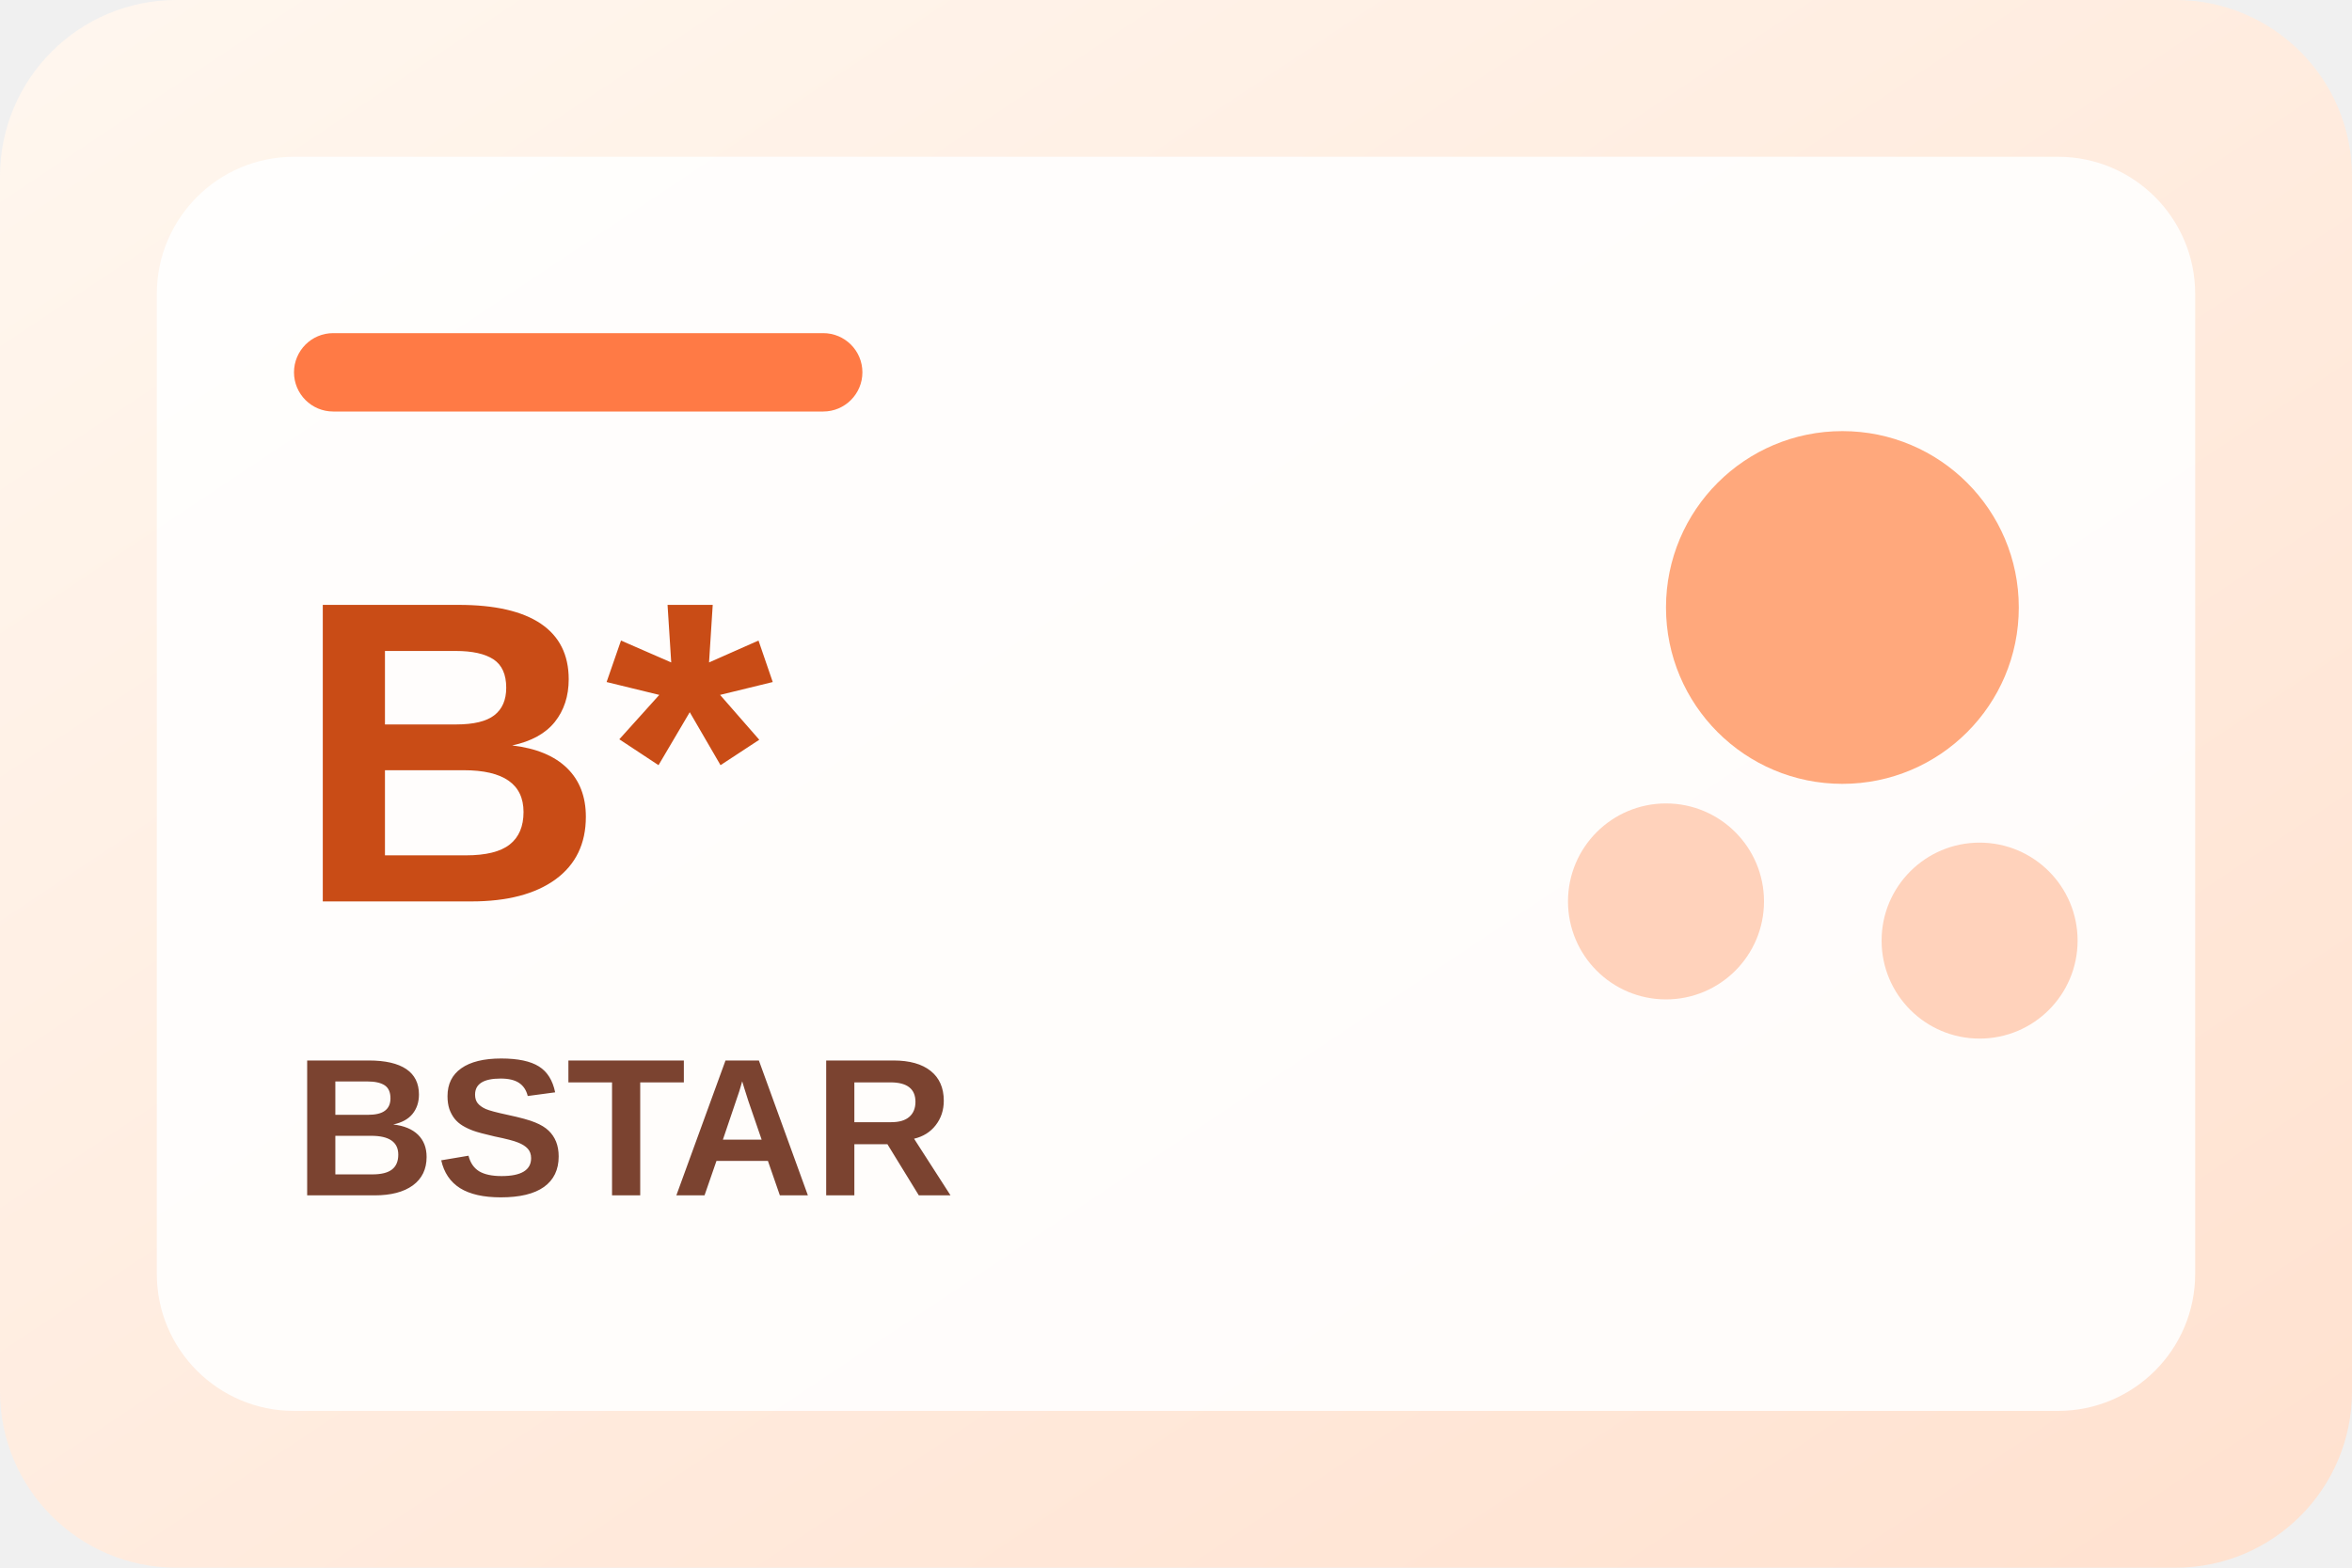
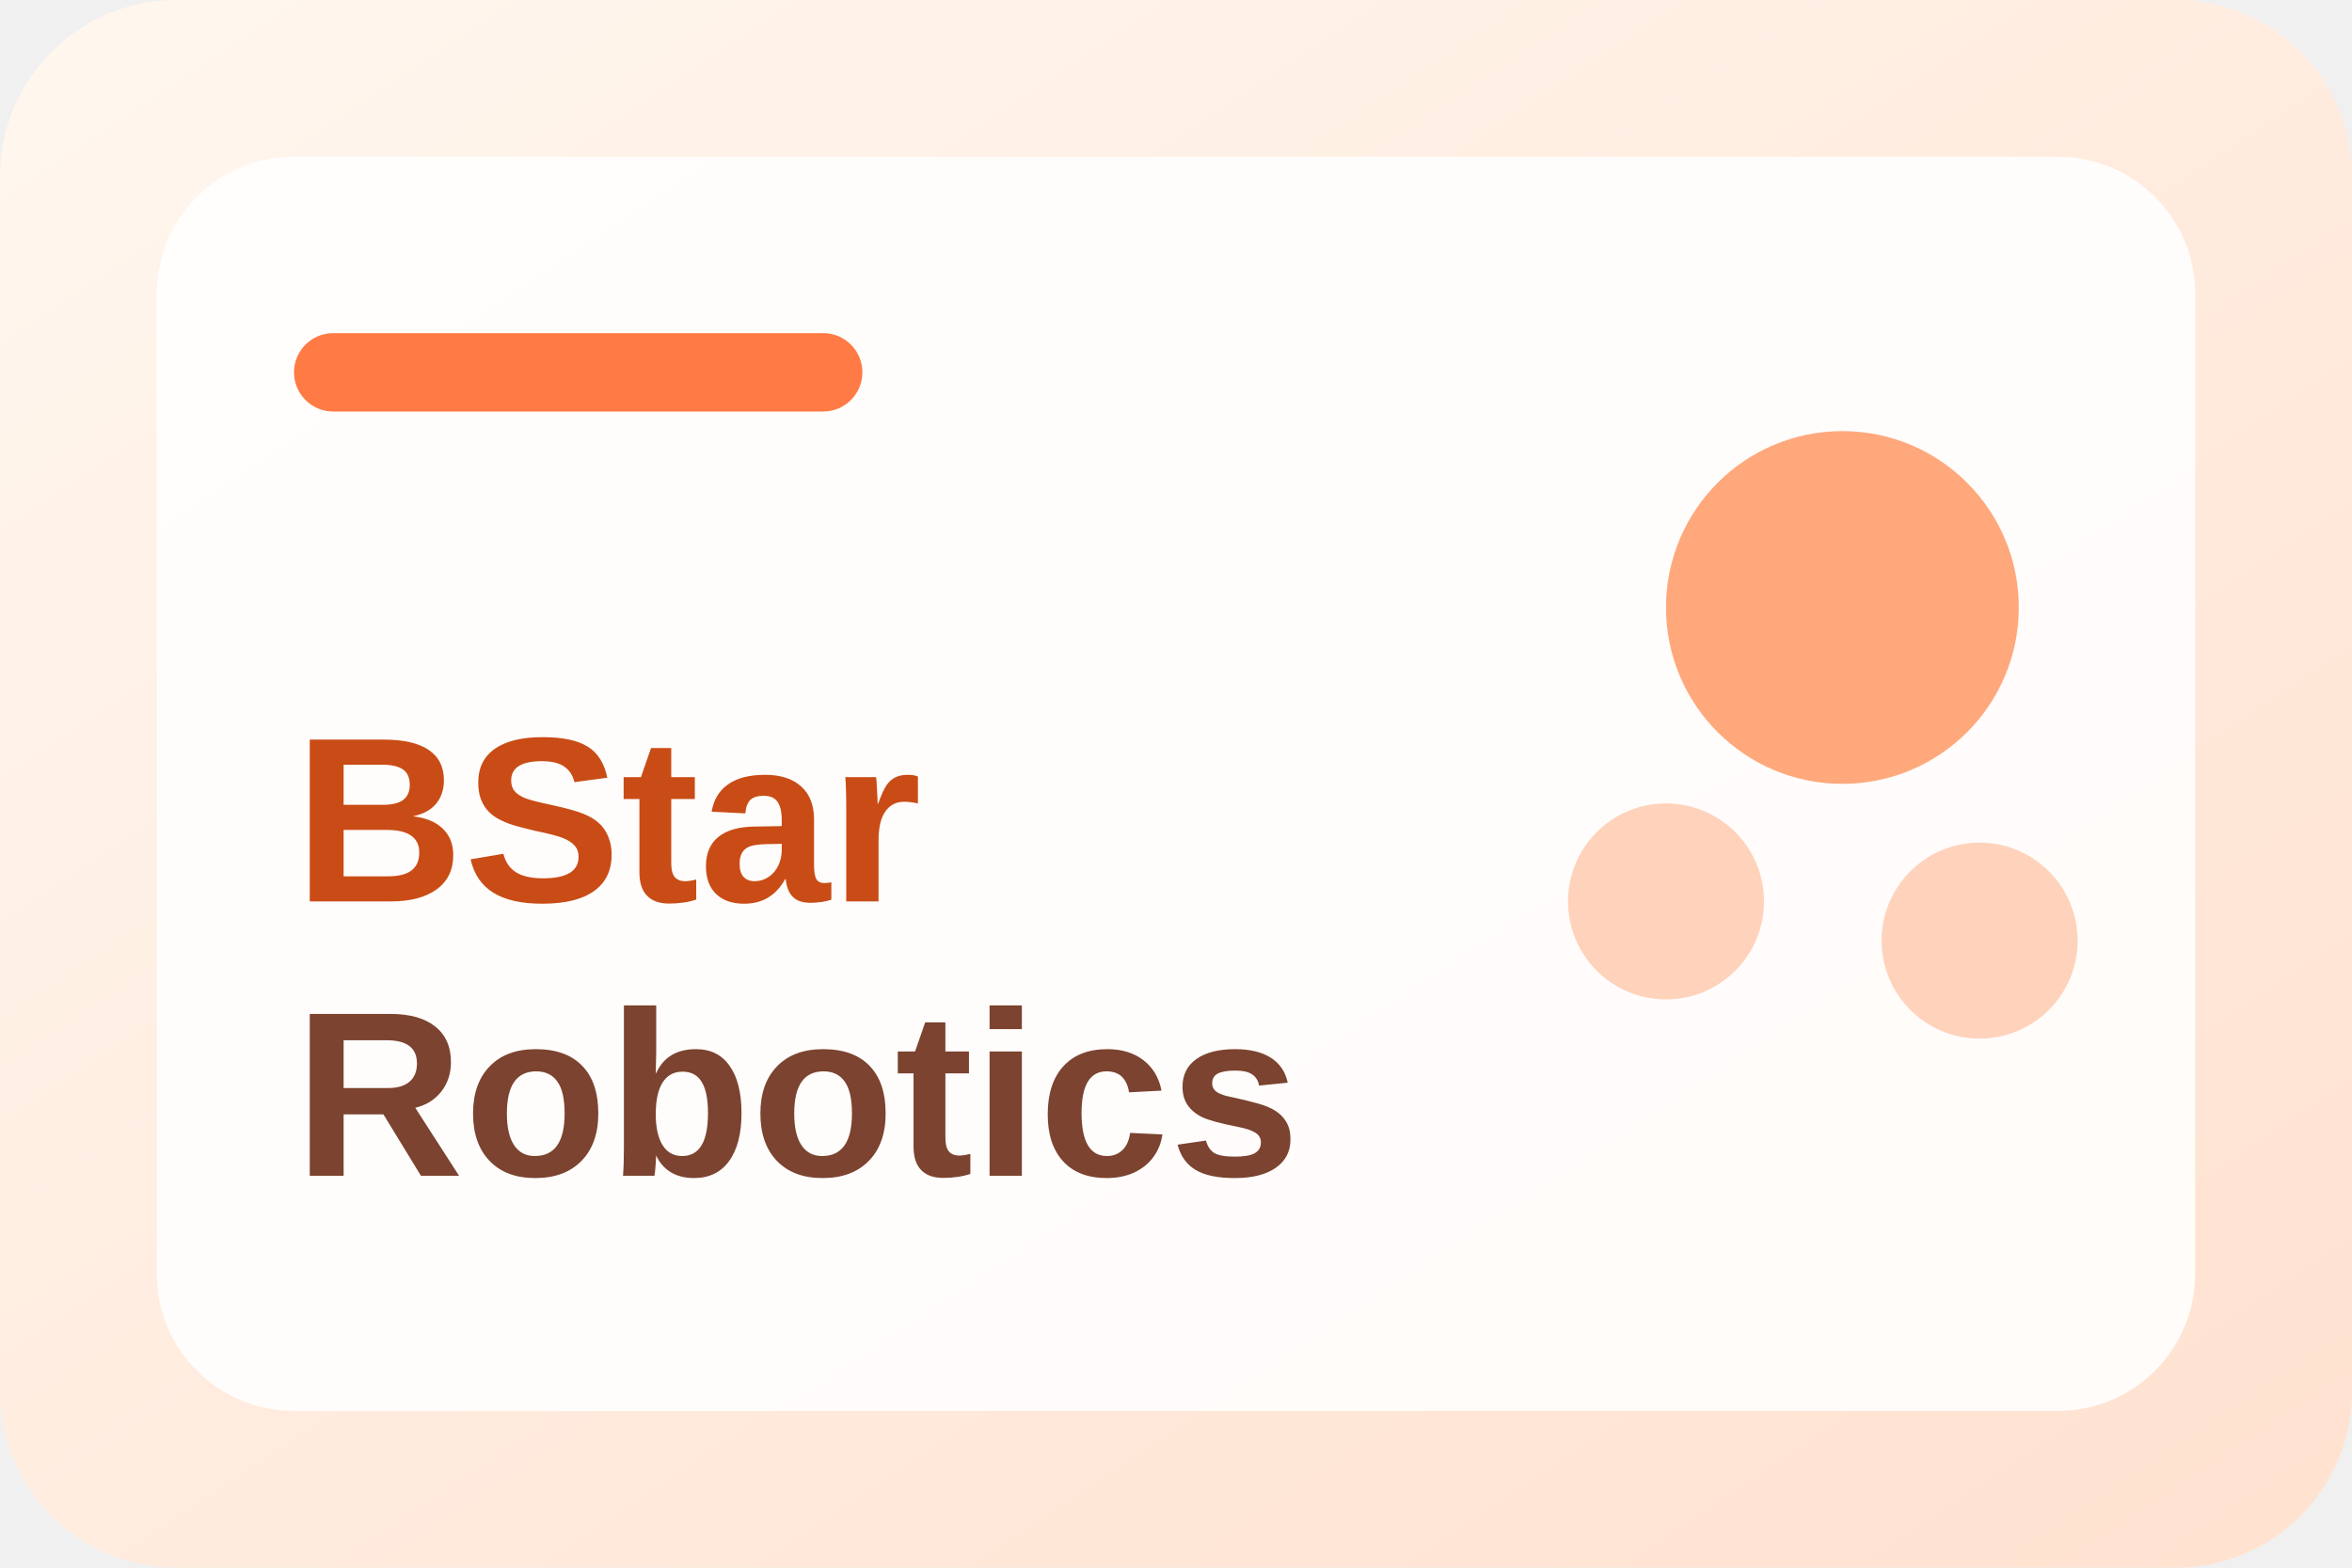
<svg xmlns="http://www.w3.org/2000/svg" viewBox="0 0 240 160" role="img" aria-labelledby="title desc">
  <defs>
    <linearGradient id="bg" x1="0%" x2="100%" y1="0%" y2="100%">
      <stop offset="0%" stop-color="#fff7ef" />
      <stop offset="100%" stop-color="#ffe1cf" />
    </linearGradient>
  </defs>
  <rect width="240" height="160" rx="18" fill="url(#bg)" />
  <rect x="16" y="16" width="208" height="128" rx="14" fill="#ffffff" opacity="0.88" />
  <rect x="30" y="34" width="58" height="8" rx="4" fill="#ff7a45" />
-   <text x="30" y="92" fill="#c94c16" font-family="Arial, sans-serif" font-size="44" font-weight="700">B*</text>
-   <text x="30" y="122" fill="#7b4330" font-family="Arial, sans-serif" font-size="20" font-weight="700">BSTAR</text>
+   <text x="30" y="92" fill="#c94c16" font-family="Arial, sans-serif" font-size="24" font-weight="700">BStar</text>
+   <text x="30" y="120" fill="#7b4330" font-family="Arial, sans-serif" font-size="24" font-weight="700">Robotics</text>
  <circle cx="188" cy="62" r="18" fill="#ff9f6e" opacity="0.9" />
  <circle cx="170" cy="92" r="10" fill="#ffd2bb" />
  <circle cx="202" cy="96" r="10" fill="#ffd2bb" />
</svg>
